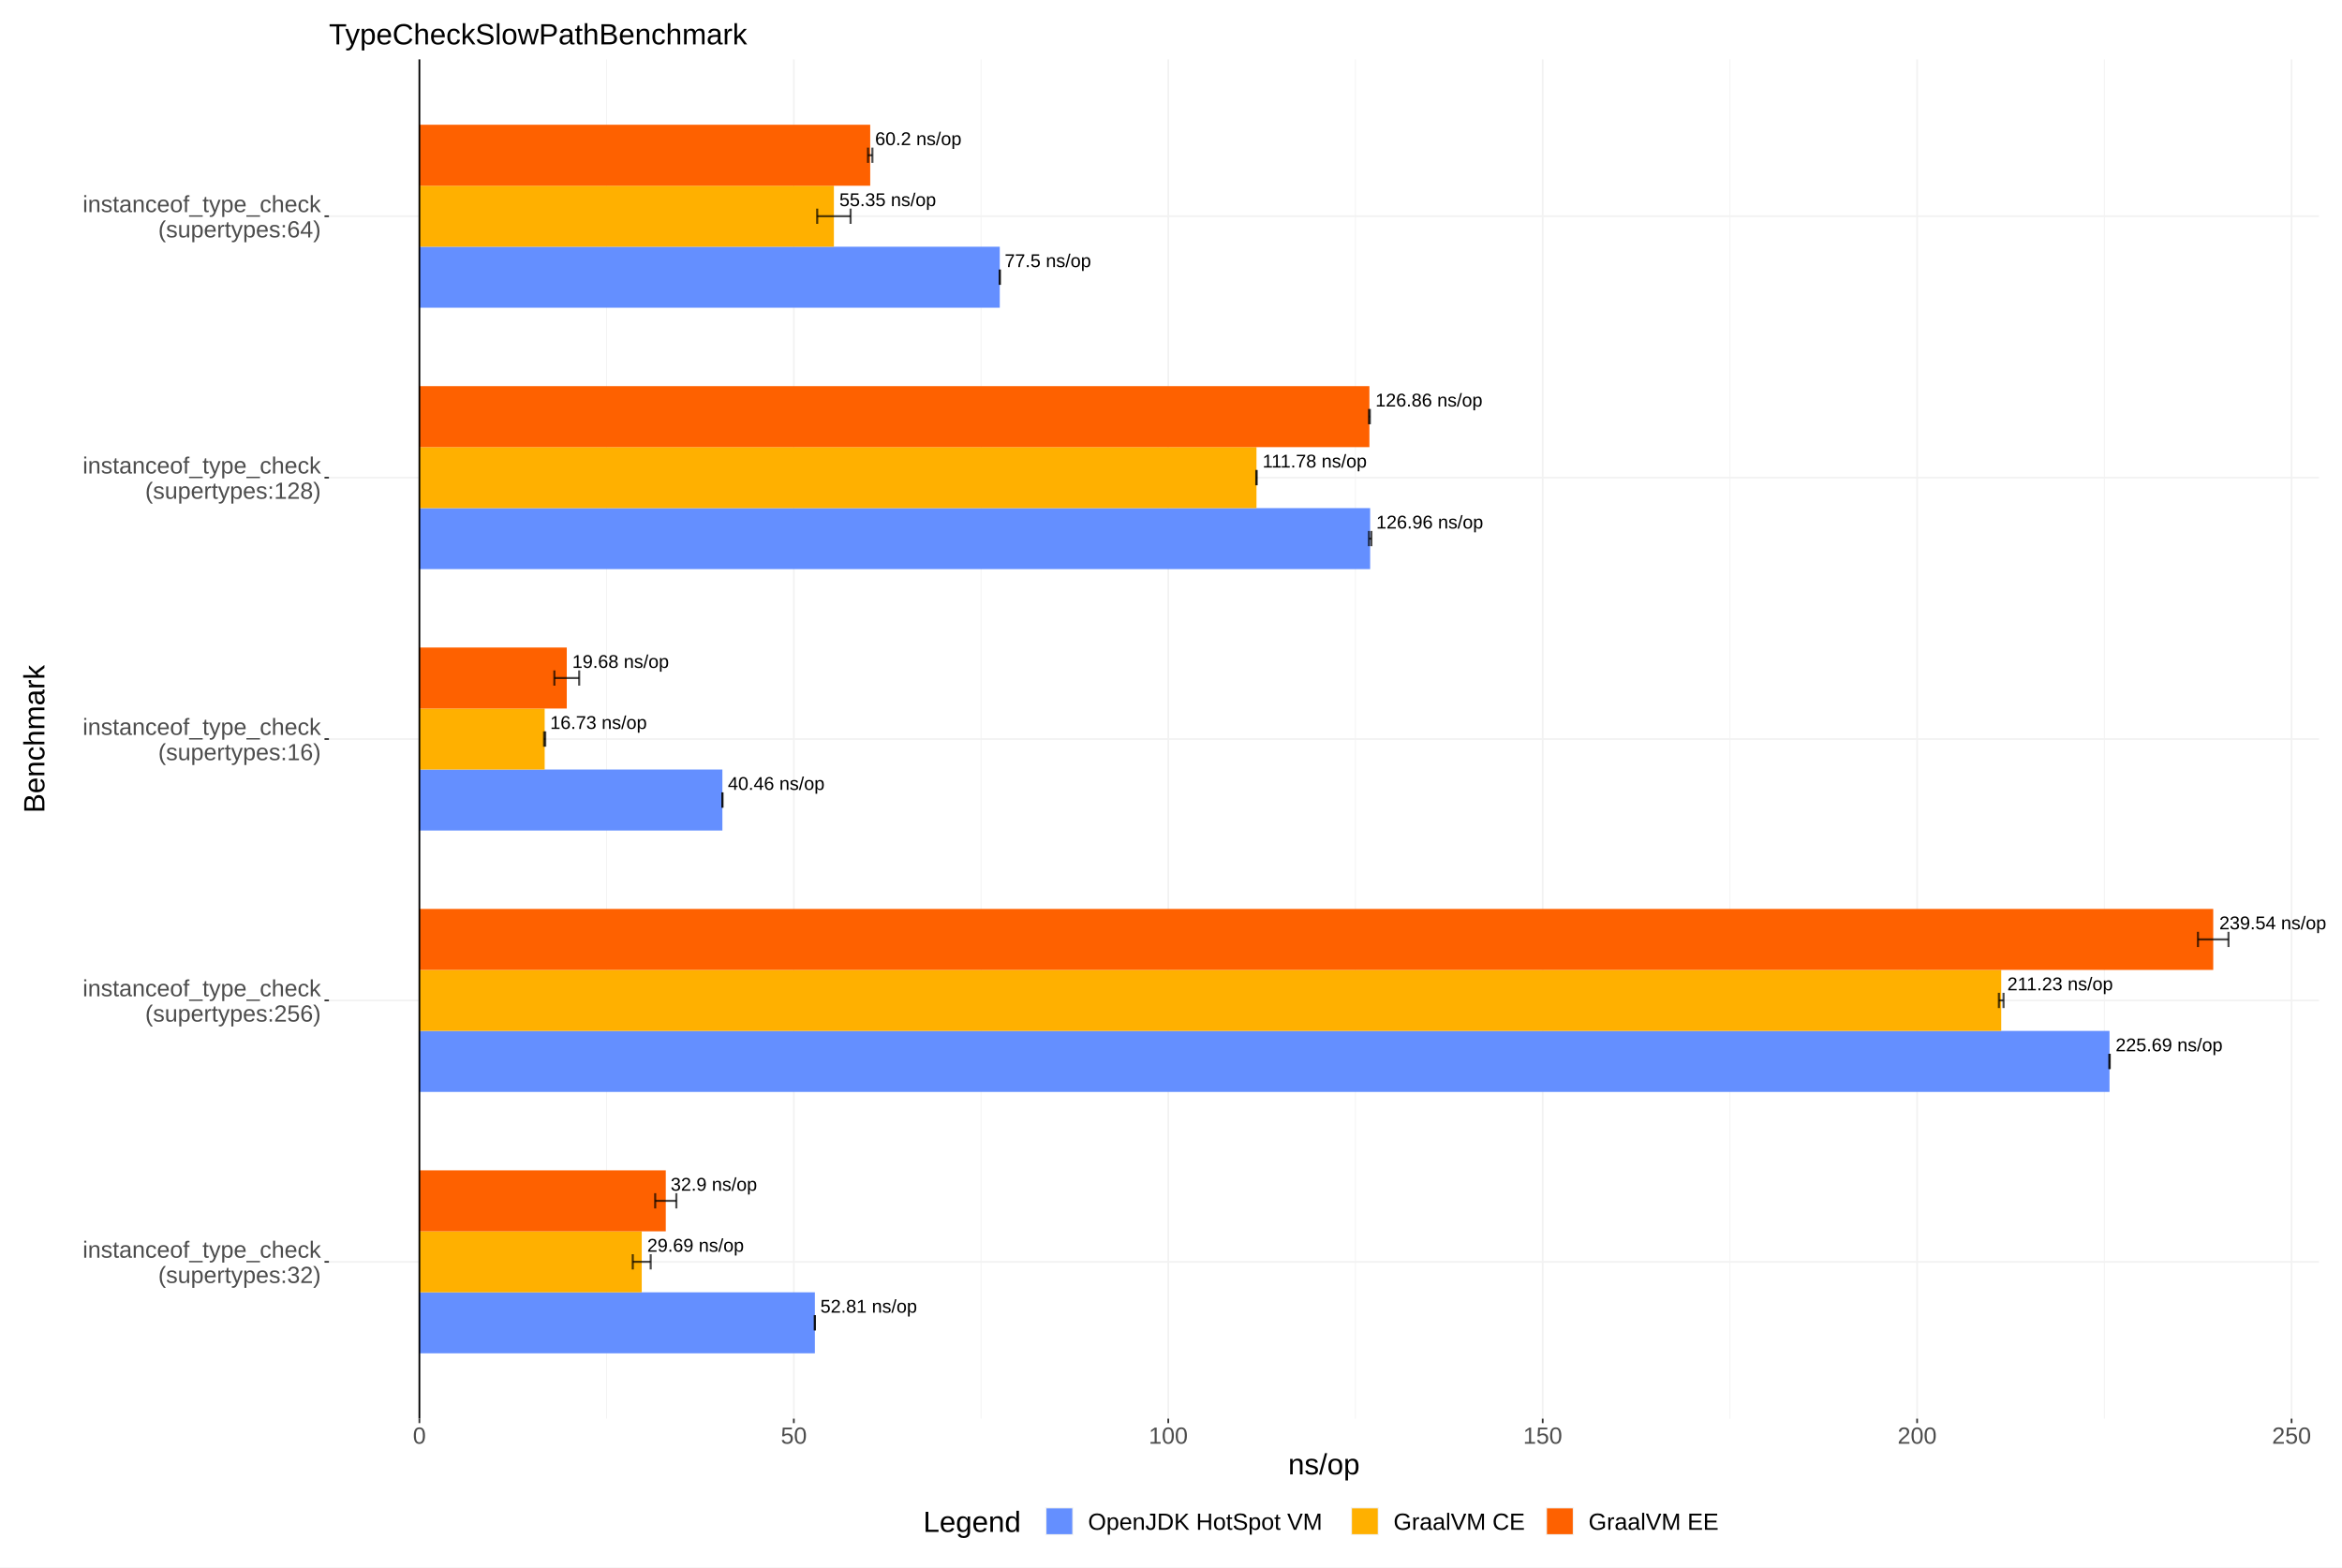
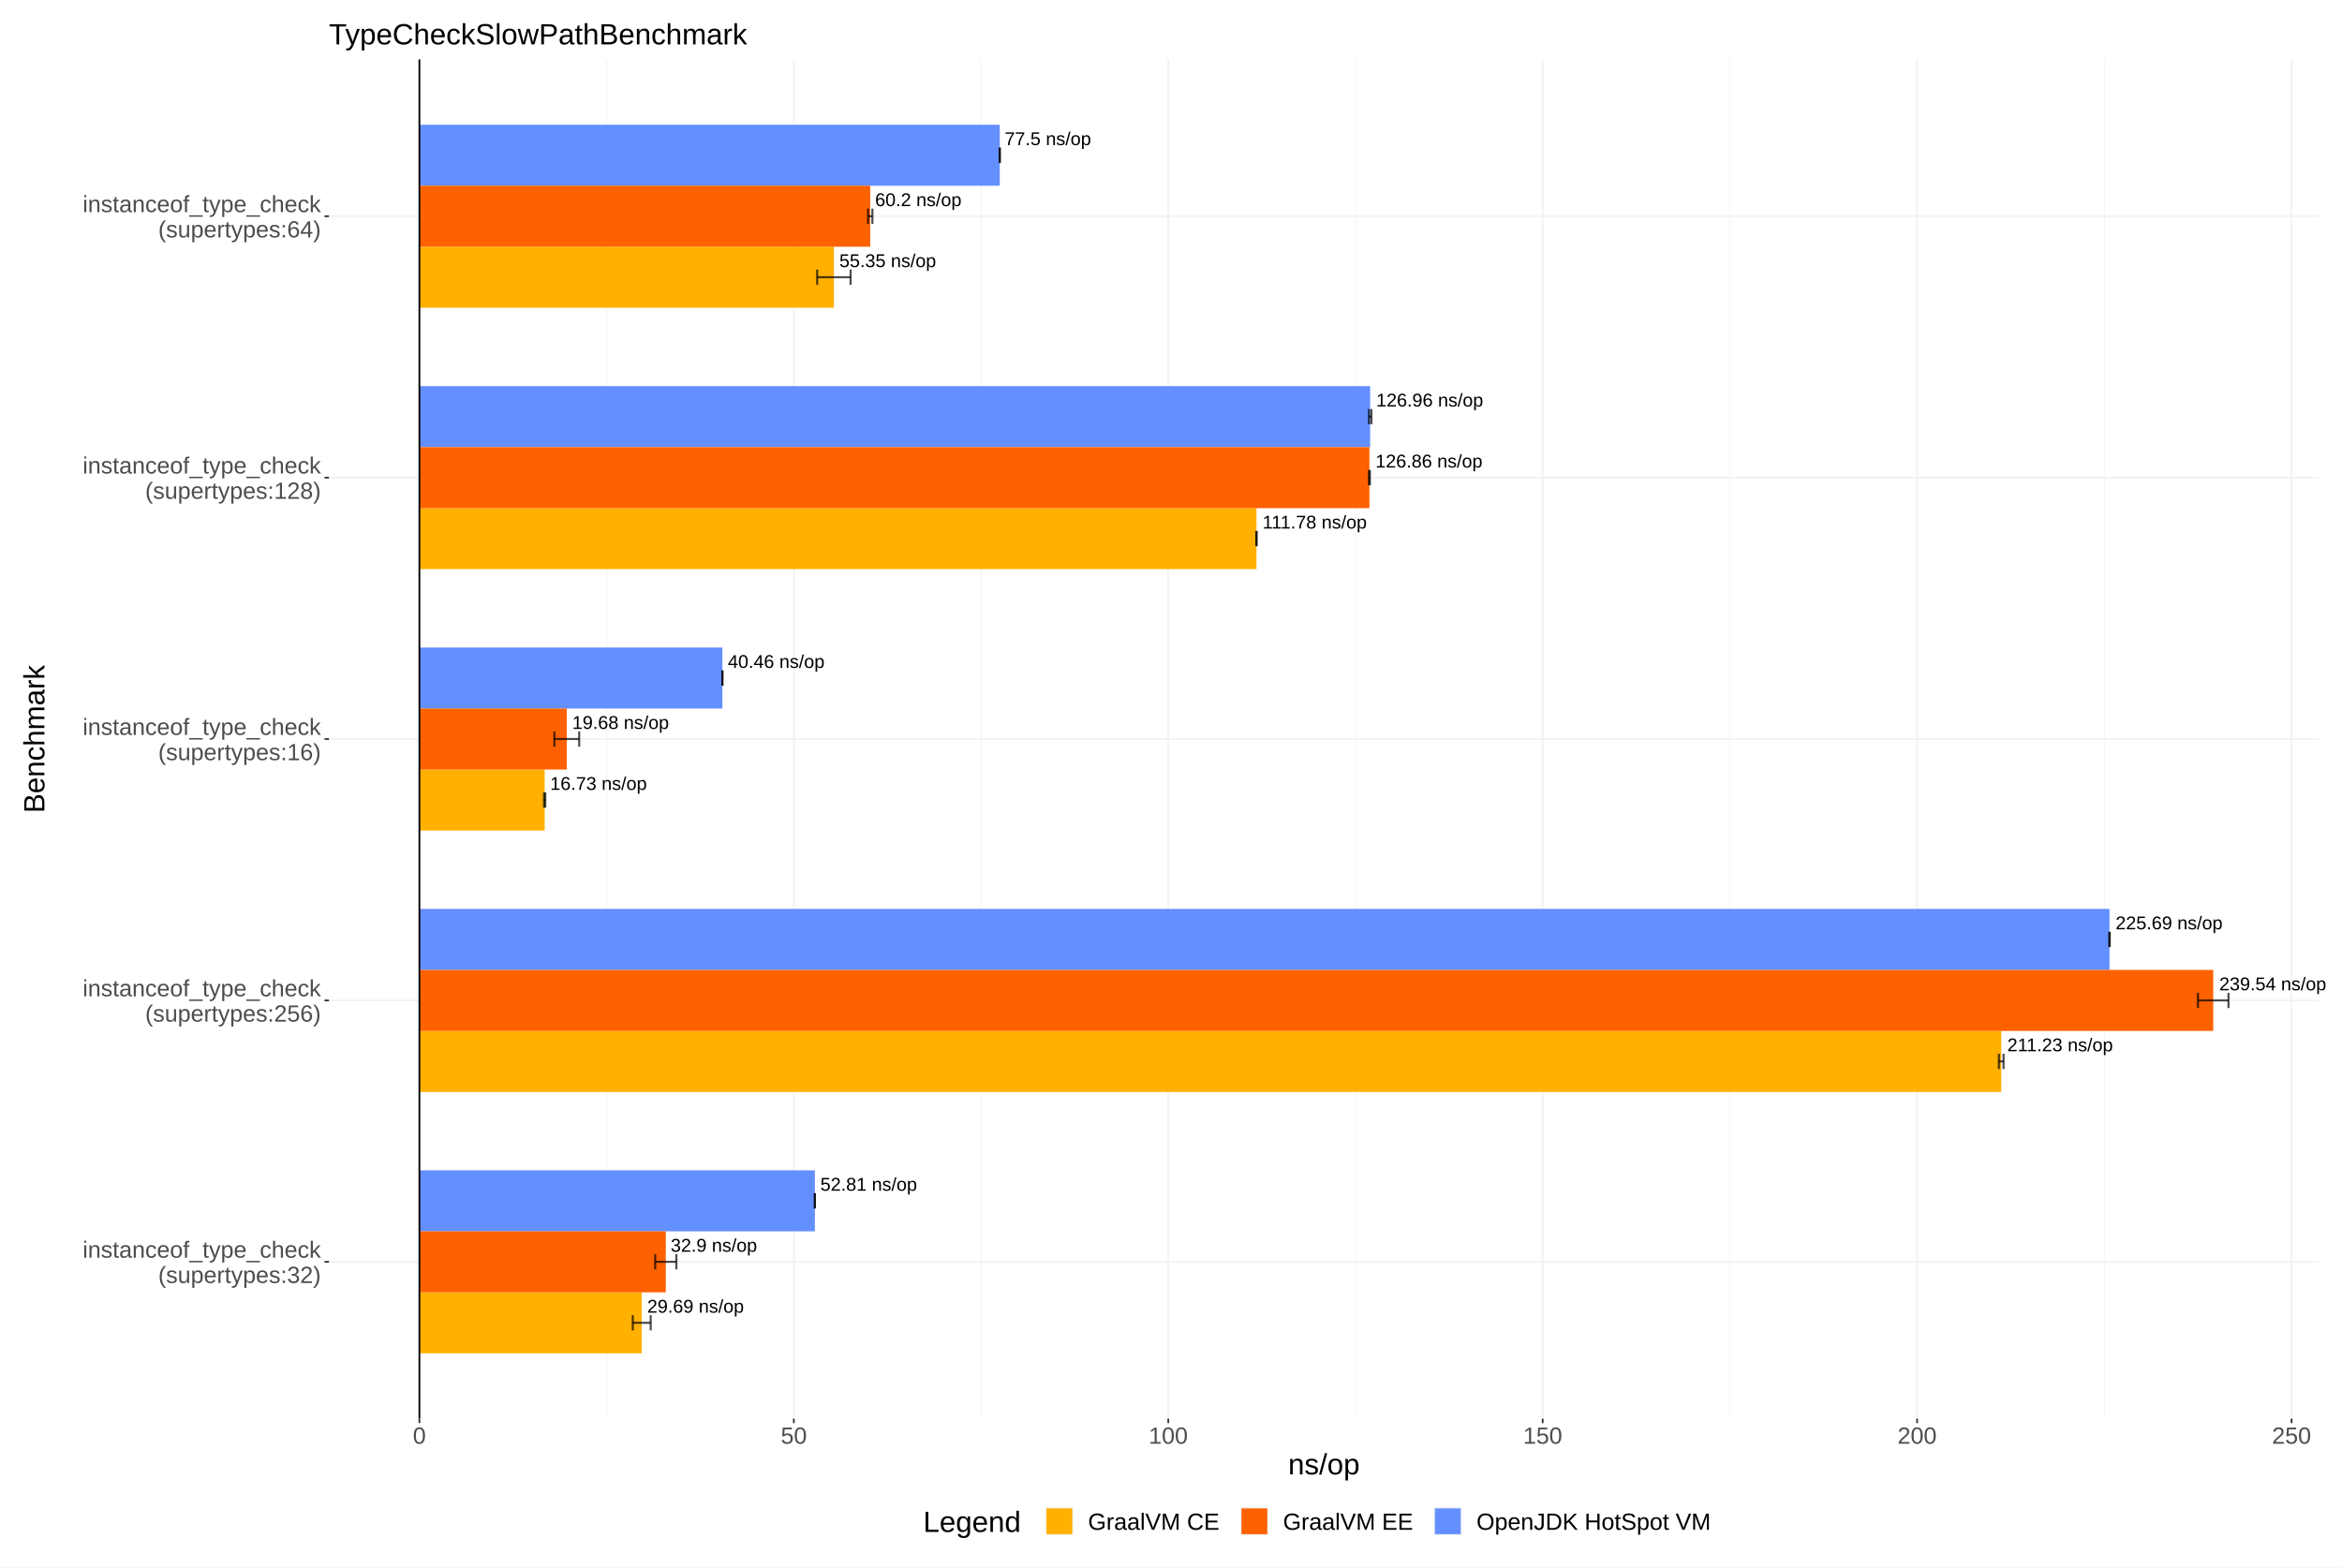
<svg xmlns="http://www.w3.org/2000/svg" class="svglite" width="1440.00pt" height="963.78pt" viewBox="0 0 1440.00 963.78">
  <defs>
    <style type="text/css">
    .svglite line, .svglite polyline, .svglite polygon, .svglite path, .svglite rect, .svglite circle {
      fill: none;
      stroke: #000000;
      stroke-linecap: round;
      stroke-linejoin: round;
      stroke-miterlimit: 10.00;
    }
    .svglite text {
      white-space: pre;
    }
  </style>
  </defs>
  <rect width="100%" height="100%" style="stroke: none; fill: #FFFFFF;" />
  <defs>
    <clipPath id="cpMC4wMHwxNDQwLjAwfDAuMDB8OTYzLjc4">
      <rect x="0.00" y="0.00" width="1440.00" height="963.78" />
    </clipPath>
  </defs>
  <g clip-path="url(#cpMC4wMHwxNDQwLjAwfDAuMDB8OTYzLjc4)">
    <rect x="-0" y="0" width="1440.00" height="963.78" style="stroke-width: 1.07; stroke: #FFFFFF; fill: #FFFFFF;" />
    <rect x="202.25" y="36.52" width="1223.57" height="835.86" style="stroke-width: 1.07; stroke: none;" />
    <polyline points="372.98,872.38 372.98,36.52 " style="stroke-width: 0.53; stroke: #F2F2F2; stroke-linecap: butt;" />
    <polyline points="603.21,872.38 603.21,36.52 " style="stroke-width: 0.53; stroke: #F2F2F2; stroke-linecap: butt;" />
    <polyline points="833.43,872.38 833.43,36.52 " style="stroke-width: 0.53; stroke: #F2F2F2; stroke-linecap: butt;" />
    <polyline points="1063.65,872.38 1063.65,36.52 " style="stroke-width: 0.53; stroke: #F2F2F2; stroke-linecap: butt;" />
    <polyline points="1293.88,872.38 1293.88,36.52 " style="stroke-width: 0.53; stroke: #F2F2F2; stroke-linecap: butt;" />
    <polyline points="202.25,775.94 1425.83,775.94 " style="stroke-width: 1.07; stroke: #F2F2F2; stroke-linecap: butt;" />
    <polyline points="202.25,615.19 1425.83,615.19 " style="stroke-width: 1.07; stroke: #F2F2F2; stroke-linecap: butt;" />
    <polyline points="202.25,454.45 1425.83,454.45 " style="stroke-width: 1.07; stroke: #F2F2F2; stroke-linecap: butt;" />
    <polyline points="202.25,293.71 1425.83,293.71 " style="stroke-width: 1.07; stroke: #F2F2F2; stroke-linecap: butt;" />
    <polyline points="202.25,132.97 1425.83,132.97 " style="stroke-width: 1.07; stroke: #F2F2F2; stroke-linecap: butt;" />
    <polyline points="257.87,872.38 257.87,36.52 " style="stroke-width: 1.07; stroke: #F2F2F2; stroke-linecap: butt;" />
    <polyline points="488.09,872.38 488.09,36.52 " style="stroke-width: 1.07; stroke: #F2F2F2; stroke-linecap: butt;" />
    <polyline points="718.32,872.38 718.32,36.52 " style="stroke-width: 1.07; stroke: #F2F2F2; stroke-linecap: butt;" />
    <polyline points="948.54,872.38 948.54,36.52 " style="stroke-width: 1.07; stroke: #F2F2F2; stroke-linecap: butt;" />
    <polyline points="1178.76,872.38 1178.76,36.52 " style="stroke-width: 1.07; stroke: #F2F2F2; stroke-linecap: butt;" />
    <polyline points="1408.99,872.38 1408.99,36.52 " style="stroke-width: 1.07; stroke: #F2F2F2; stroke-linecap: butt;" />
-     <rect x="257.87" y="794.69" width="243.16" height="37.51" style="stroke-width: 1.07; stroke: none; stroke-linecap: butt; stroke-linejoin: miter; fill: #648FFF;" />
-     <rect x="257.87" y="757.18" width="136.71" height="37.51" style="stroke-width: 1.07; stroke: none; stroke-linecap: butt; stroke-linejoin: miter; fill: #FFB000;" />
-     <rect x="257.87" y="719.68" width="151.49" height="37.51" style="stroke-width: 1.07; stroke: none; stroke-linecap: butt; stroke-linejoin: miter; fill: #FE6100;" />
-     <rect x="257.87" y="633.95" width="1039.18" height="37.51" style="stroke-width: 1.07; stroke: none; stroke-linecap: butt; stroke-linejoin: miter; fill: #648FFF;" />
-     <rect x="257.87" y="596.44" width="972.60" height="37.51" style="stroke-width: 1.07; stroke: none; stroke-linecap: butt; stroke-linejoin: miter; fill: #FFB000;" />
-     <rect x="257.87" y="558.93" width="1102.95" height="37.51" style="stroke-width: 1.07; stroke: none; stroke-linecap: butt; stroke-linejoin: miter; fill: #FE6100;" />
-     <rect x="257.87" y="473.21" width="186.30" height="37.51" style="stroke-width: 1.07; stroke: none; stroke-linecap: butt; stroke-linejoin: miter; fill: #648FFF;" />
-     <rect x="257.87" y="435.70" width="77.03" height="37.51" style="stroke-width: 1.07; stroke: none; stroke-linecap: butt; stroke-linejoin: miter; fill: #FFB000;" />
-     <rect x="257.87" y="398.19" width="90.62" height="37.51" style="stroke-width: 1.07; stroke: none; stroke-linecap: butt; stroke-linejoin: miter; fill: #FE6100;" />
-     <rect x="257.87" y="312.46" width="584.58" height="37.51" style="stroke-width: 1.07; stroke: none; stroke-linecap: butt; stroke-linejoin: miter; fill: #648FFF;" />
-     <rect x="257.87" y="274.96" width="514.69" height="37.51" style="stroke-width: 1.07; stroke: none; stroke-linecap: butt; stroke-linejoin: miter; fill: #FFB000;" />
-     <rect x="257.87" y="237.45" width="584.12" height="37.51" style="stroke-width: 1.07; stroke: none; stroke-linecap: butt; stroke-linejoin: miter; fill: #FE6100;" />
-     <rect x="257.87" y="151.72" width="356.85" height="37.51" style="stroke-width: 1.07; stroke: none; stroke-linecap: butt; stroke-linejoin: miter; fill: #648FFF;" />
-     <rect x="257.87" y="114.21" width="254.86" height="37.51" style="stroke-width: 1.07; stroke: none; stroke-linecap: butt; stroke-linejoin: miter; fill: #FFB000;" />
-     <rect x="257.87" y="76.71" width="277.19" height="37.51" style="stroke-width: 1.07; stroke: none; stroke-linecap: butt; stroke-linejoin: miter; fill: #FE6100;" />
-     <text x="504.40" y="807.22" style="font-size: 11.38px; font-family: &quot;Arial&quot;;" textLength="67.32px" lengthAdjust="spacingAndGlyphs">52.81 ns/op</text>
-     <text x="397.94" y="769.72" style="font-size: 11.38px; font-family: &quot;Arial&quot;;" textLength="67.32px" lengthAdjust="spacingAndGlyphs">29.69 ns/op</text>
-     <text x="412.36" y="732.21" style="font-size: 11.38px; font-family: &quot;Arial&quot;;" textLength="60.08px" lengthAdjust="spacingAndGlyphs">32.9 ns/op</text>
-     <text x="1300.78" y="646.48" style="font-size: 11.38px; font-family: &quot;Arial&quot;;" textLength="74.56px" lengthAdjust="spacingAndGlyphs">225.69 ns/op</text>
-     <text x="1234.20" y="608.97" style="font-size: 11.38px; font-family: &quot;Arial&quot;;" textLength="74.56px" lengthAdjust="spacingAndGlyphs">211.23 ns/op</text>
-     <text x="1364.55" y="571.47" style="font-size: 11.38px; font-family: &quot;Arial&quot;;" textLength="74.56px" lengthAdjust="spacingAndGlyphs">239.54 ns/op</text>
-     <text x="447.53" y="485.74" style="font-size: 11.38px; font-family: &quot;Arial&quot;;" textLength="67.32px" lengthAdjust="spacingAndGlyphs">40.46 ns/op</text>
-     <text x="338.27" y="448.23" style="font-size: 11.38px; font-family: &quot;Arial&quot;;" textLength="67.32px" lengthAdjust="spacingAndGlyphs">16.73 ns/op</text>
-     <text x="351.85" y="410.72" style="font-size: 11.38px; font-family: &quot;Arial&quot;;" textLength="67.32px" lengthAdjust="spacingAndGlyphs">19.68 ns/op</text>
-     <text x="846.18" y="325.00" style="font-size: 11.38px; font-family: &quot;Arial&quot;;" textLength="74.56px" lengthAdjust="spacingAndGlyphs">126.96 ns/op</text>
-     <text x="776.29" y="287.49" style="font-size: 11.38px; font-family: &quot;Arial&quot;;" textLength="74.56px" lengthAdjust="spacingAndGlyphs">111.78 ns/op</text>
-     <text x="845.72" y="249.98" style="font-size: 11.38px; font-family: &quot;Arial&quot;;" textLength="74.56px" lengthAdjust="spacingAndGlyphs">126.86 ns/op</text>
-     <text x="617.72" y="164.25" style="font-size: 11.38px; font-family: &quot;Arial&quot;;" textLength="60.08px" lengthAdjust="spacingAndGlyphs">77.5 ns/op</text>
-     <text x="516.09" y="126.75" style="font-size: 11.38px; font-family: &quot;Arial&quot;;" textLength="67.32px" lengthAdjust="spacingAndGlyphs">55.35 ns/op</text>
-     <text x="538.06" y="89.24" style="font-size: 11.38px; font-family: &quot;Arial&quot;;" textLength="60.08px" lengthAdjust="spacingAndGlyphs">60.2 ns/op</text>
-     <polyline points="501.04,818.13 501.04,808.75 " style="stroke-width: 1.28; stroke: #000000; stroke-opacity: 0.70; stroke-linecap: butt;" />
-     <polyline points="501.04,813.44 501.03,813.44 " style="stroke-width: 1.28; stroke: #000000; stroke-opacity: 0.70; stroke-linecap: butt;" />
-     <polyline points="501.03,818.13 501.03,808.75 " style="stroke-width: 1.28; stroke: #000000; stroke-opacity: 0.70; stroke-linecap: butt;" />
-     <polyline points="400.09,780.63 400.09,771.25 " style="stroke-width: 1.28; stroke: #000000; stroke-opacity: 0.70; stroke-linecap: butt;" />
-     <polyline points="400.09,775.94 389.07,775.94 " style="stroke-width: 1.28; stroke: #000000; stroke-opacity: 0.70; stroke-linecap: butt;" />
-     <polyline points="389.07,780.63 389.07,771.25 " style="stroke-width: 1.28; stroke: #000000; stroke-opacity: 0.70; stroke-linecap: butt;" />
-     <polyline points="415.87,743.12 415.87,733.74 " style="stroke-width: 1.28; stroke: #000000; stroke-opacity: 0.70; stroke-linecap: butt;" />
-     <polyline points="415.87,738.43 402.85,738.43 " style="stroke-width: 1.28; stroke: #000000; stroke-opacity: 0.70; stroke-linecap: butt;" />
-     <polyline points="402.85,743.12 402.85,733.74 " style="stroke-width: 1.28; stroke: #000000; stroke-opacity: 0.70; stroke-linecap: butt;" />
-     <polyline points="1297.19,657.39 1297.19,648.01 " style="stroke-width: 1.28; stroke: #000000; stroke-opacity: 0.70; stroke-linecap: butt;" />
-     <polyline points="1297.19,652.70 1296.92,652.70 " style="stroke-width: 1.28; stroke: #000000; stroke-opacity: 0.70; stroke-linecap: butt;" />
-     <polyline points="1296.92,657.39 1296.92,648.01 " style="stroke-width: 1.28; stroke: #000000; stroke-opacity: 0.70; stroke-linecap: butt;" />
-     <polyline points="1231.90,619.88 1231.90,610.51 " style="stroke-width: 1.28; stroke: #000000; stroke-opacity: 0.70; stroke-linecap: butt;" />
-     <polyline points="1231.90,615.19 1229.04,615.19 " style="stroke-width: 1.28; stroke: #000000; stroke-opacity: 0.70; stroke-linecap: butt;" />
-     <polyline points="1229.04,619.88 1229.04,610.51 " style="stroke-width: 1.28; stroke: #000000; stroke-opacity: 0.70; stroke-linecap: butt;" />
-     <polyline points="1370.21,582.38 1370.21,573.00 " style="stroke-width: 1.28; stroke: #000000; stroke-opacity: 0.70; stroke-linecap: butt;" />
-     <polyline points="1370.21,577.69 1351.44,577.69 " style="stroke-width: 1.28; stroke: #000000; stroke-opacity: 0.70; stroke-linecap: butt;" />
-     <polyline points="1351.44,582.38 1351.44,573.00 " style="stroke-width: 1.28; stroke: #000000; stroke-opacity: 0.70; stroke-linecap: butt;" />
-     <polyline points="444.18,496.65 444.18,487.27 " style="stroke-width: 1.28; stroke: #000000; stroke-opacity: 0.70; stroke-linecap: butt;" />
-     <polyline points="444.18,491.96 444.16,491.96 " style="stroke-width: 1.28; stroke: #000000; stroke-opacity: 0.70; stroke-linecap: butt;" />
-     <polyline points="444.16,496.65 444.16,487.27 " style="stroke-width: 1.28; stroke: #000000; stroke-opacity: 0.70; stroke-linecap: butt;" />
-     <polyline points="335.28,459.14 335.28,449.76 " style="stroke-width: 1.28; stroke: #000000; stroke-opacity: 0.70; stroke-linecap: butt;" />
-     <polyline points="335.28,454.45 334.53,454.45 " style="stroke-width: 1.28; stroke: #000000; stroke-opacity: 0.70; stroke-linecap: butt;" />
-     <polyline points="334.53,459.14 334.53,449.76 " style="stroke-width: 1.28; stroke: #000000; stroke-opacity: 0.70; stroke-linecap: butt;" />
-     <polyline points="356.12,421.63 356.12,412.26 " style="stroke-width: 1.28; stroke: #000000; stroke-opacity: 0.70; stroke-linecap: butt;" />
-     <polyline points="356.12,416.95 340.86,416.95 " style="stroke-width: 1.28; stroke: #000000; stroke-opacity: 0.70; stroke-linecap: butt;" />
-     <polyline points="340.86,421.63 340.86,412.26 " style="stroke-width: 1.28; stroke: #000000; stroke-opacity: 0.70; stroke-linecap: butt;" />
-     <polyline points="843.21,335.90 843.21,326.53 " style="stroke-width: 1.28; stroke: #000000; stroke-opacity: 0.70; stroke-linecap: butt;" />
-     <polyline points="843.21,331.22 841.70,331.22 " style="stroke-width: 1.28; stroke: #000000; stroke-opacity: 0.70; stroke-linecap: butt;" />
-     <polyline points="841.70,335.90 841.70,326.53 " style="stroke-width: 1.28; stroke: #000000; stroke-opacity: 0.70; stroke-linecap: butt;" />
-     <polyline points="772.67,298.40 772.67,289.02 " style="stroke-width: 1.28; stroke: #000000; stroke-opacity: 0.70; stroke-linecap: butt;" />
-     <polyline points="772.67,293.71 772.45,293.71 " style="stroke-width: 1.28; stroke: #000000; stroke-opacity: 0.70; stroke-linecap: butt;" />
-     <polyline points="772.45,298.40 772.45,289.02 " style="stroke-width: 1.28; stroke: #000000; stroke-opacity: 0.70; stroke-linecap: butt;" />
-     <polyline points="842.27,260.89 842.27,251.52 " style="stroke-width: 1.28; stroke: #000000; stroke-opacity: 0.70; stroke-linecap: butt;" />
-     <polyline points="842.27,256.20 841.72,256.20 " style="stroke-width: 1.28; stroke: #000000; stroke-opacity: 0.70; stroke-linecap: butt;" />
-     <polyline points="841.72,260.89 841.72,251.52 " style="stroke-width: 1.28; stroke: #000000; stroke-opacity: 0.70; stroke-linecap: butt;" />
-     <polyline points="614.73,175.16 614.73,165.79 " style="stroke-width: 1.28; stroke: #000000; stroke-opacity: 0.70; stroke-linecap: butt;" />
-     <polyline points="614.73,170.47 614.71,170.47 " style="stroke-width: 1.28; stroke: #000000; stroke-opacity: 0.70; stroke-linecap: butt;" />
-     <polyline points="614.71,175.16 614.71,165.79 " style="stroke-width: 1.28; stroke: #000000; stroke-opacity: 0.70; stroke-linecap: butt;" />
-     <polyline points="522.99,137.66 522.99,128.28 " style="stroke-width: 1.28; stroke: #000000; stroke-opacity: 0.70; stroke-linecap: butt;" />
-     <polyline points="522.99,132.97 502.46,132.97 " style="stroke-width: 1.28; stroke: #000000; stroke-opacity: 0.70; stroke-linecap: butt;" />
-     <polyline points="502.46,137.66 502.46,128.28 " style="stroke-width: 1.28; stroke: #000000; stroke-opacity: 0.70; stroke-linecap: butt;" />
-     <polyline points="536.41,100.15 536.41,90.77 " style="stroke-width: 1.28; stroke: #000000; stroke-opacity: 0.70; stroke-linecap: butt;" />
-     <polyline points="536.41,95.46 533.71,95.46 " style="stroke-width: 1.28; stroke: #000000; stroke-opacity: 0.70; stroke-linecap: butt;" />
-     <polyline points="533.71,100.15 533.71,90.77 " style="stroke-width: 1.28; stroke: #000000; stroke-opacity: 0.70; stroke-linecap: butt;" />
+     <rect x="257.87" y="719.68" width="243.16" height="37.51" style="stroke-width: 1.07; stroke: none; stroke-linecap: butt; stroke-linejoin: miter; fill: #648FFF;" />
+     <rect x="257.87" y="794.69" width="136.71" height="37.51" style="stroke-width: 1.07; stroke: none; stroke-linecap: butt; stroke-linejoin: miter; fill: #FFB000;" />
+     <rect x="257.87" y="757.18" width="151.49" height="37.51" style="stroke-width: 1.07; stroke: none; stroke-linecap: butt; stroke-linejoin: miter; fill: #FE6100;" />
+     <rect x="257.87" y="558.93" width="1039.18" height="37.51" style="stroke-width: 1.07; stroke: none; stroke-linecap: butt; stroke-linejoin: miter; fill: #648FFF;" />
+     <rect x="257.87" y="633.95" width="972.60" height="37.51" style="stroke-width: 1.07; stroke: none; stroke-linecap: butt; stroke-linejoin: miter; fill: #FFB000;" />
+     <rect x="257.87" y="596.44" width="1102.95" height="37.51" style="stroke-width: 1.07; stroke: none; stroke-linecap: butt; stroke-linejoin: miter; fill: #FE6100;" />
+     <rect x="257.87" y="398.19" width="186.30" height="37.51" style="stroke-width: 1.07; stroke: none; stroke-linecap: butt; stroke-linejoin: miter; fill: #648FFF;" />
+     <rect x="257.87" y="473.21" width="77.03" height="37.51" style="stroke-width: 1.07; stroke: none; stroke-linecap: butt; stroke-linejoin: miter; fill: #FFB000;" />
+     <rect x="257.87" y="435.70" width="90.62" height="37.51" style="stroke-width: 1.07; stroke: none; stroke-linecap: butt; stroke-linejoin: miter; fill: #FE6100;" />
+     <rect x="257.87" y="237.45" width="584.58" height="37.51" style="stroke-width: 1.07; stroke: none; stroke-linecap: butt; stroke-linejoin: miter; fill: #648FFF;" />
+     <rect x="257.87" y="312.46" width="514.69" height="37.51" style="stroke-width: 1.07; stroke: none; stroke-linecap: butt; stroke-linejoin: miter; fill: #FFB000;" />
+     <rect x="257.87" y="274.96" width="584.12" height="37.51" style="stroke-width: 1.07; stroke: none; stroke-linecap: butt; stroke-linejoin: miter; fill: #FE6100;" />
+     <rect x="257.87" y="76.71" width="356.85" height="37.51" style="stroke-width: 1.07; stroke: none; stroke-linecap: butt; stroke-linejoin: miter; fill: #648FFF;" />
+     <rect x="257.87" y="151.72" width="254.86" height="37.51" style="stroke-width: 1.07; stroke: none; stroke-linecap: butt; stroke-linejoin: miter; fill: #FFB000;" />
+     <rect x="257.87" y="114.21" width="277.19" height="37.51" style="stroke-width: 1.07; stroke: none; stroke-linecap: butt; stroke-linejoin: miter; fill: #FE6100;" />
+     <text x="504.40" y="732.21" style="font-size: 11.38px; font-family: &quot;Liberation Sans&quot;;" textLength="67.32px" lengthAdjust="spacingAndGlyphs">52.81 ns/op</text>
+     <text x="397.94" y="807.22" style="font-size: 11.38px; font-family: &quot;Liberation Sans&quot;;" textLength="67.32px" lengthAdjust="spacingAndGlyphs">29.69 ns/op</text>
+     <text x="412.36" y="769.72" style="font-size: 11.38px; font-family: &quot;Liberation Sans&quot;;" textLength="60.08px" lengthAdjust="spacingAndGlyphs">32.9 ns/op</text>
+     <text x="1300.78" y="571.47" style="font-size: 11.38px; font-family: &quot;Liberation Sans&quot;;" textLength="74.56px" lengthAdjust="spacingAndGlyphs">225.69 ns/op</text>
+     <text x="1234.20" y="646.48" style="font-size: 11.38px; font-family: &quot;Liberation Sans&quot;;" textLength="74.56px" lengthAdjust="spacingAndGlyphs">211.23 ns/op</text>
+     <text x="1364.55" y="608.97" style="font-size: 11.38px; font-family: &quot;Liberation Sans&quot;;" textLength="74.56px" lengthAdjust="spacingAndGlyphs">239.54 ns/op</text>
+     <text x="447.53" y="410.72" style="font-size: 11.38px; font-family: &quot;Liberation Sans&quot;;" textLength="67.32px" lengthAdjust="spacingAndGlyphs">40.46 ns/op</text>
+     <text x="338.27" y="485.74" style="font-size: 11.38px; font-family: &quot;Liberation Sans&quot;;" textLength="67.32px" lengthAdjust="spacingAndGlyphs">16.73 ns/op</text>
+     <text x="351.85" y="448.23" style="font-size: 11.38px; font-family: &quot;Liberation Sans&quot;;" textLength="67.32px" lengthAdjust="spacingAndGlyphs">19.68 ns/op</text>
+     <text x="846.18" y="249.98" style="font-size: 11.38px; font-family: &quot;Liberation Sans&quot;;" textLength="74.56px" lengthAdjust="spacingAndGlyphs">126.96 ns/op</text>
+     <text x="776.29" y="325.00" style="font-size: 11.38px; font-family: &quot;Liberation Sans&quot;;" textLength="74.56px" lengthAdjust="spacingAndGlyphs">111.78 ns/op</text>
+     <text x="845.72" y="287.49" style="font-size: 11.38px; font-family: &quot;Liberation Sans&quot;;" textLength="74.56px" lengthAdjust="spacingAndGlyphs">126.86 ns/op</text>
+     <text x="617.72" y="89.24" style="font-size: 11.38px; font-family: &quot;Liberation Sans&quot;;" textLength="60.08px" lengthAdjust="spacingAndGlyphs">77.5 ns/op</text>
+     <text x="516.09" y="164.25" style="font-size: 11.38px; font-family: &quot;Liberation Sans&quot;;" textLength="67.32px" lengthAdjust="spacingAndGlyphs">55.35 ns/op</text>
+     <text x="538.06" y="126.75" style="font-size: 11.38px; font-family: &quot;Liberation Sans&quot;;" textLength="60.08px" lengthAdjust="spacingAndGlyphs">60.2 ns/op</text>
+     <polyline points="501.04,743.12 501.04,733.74 " style="stroke-width: 1.28; stroke: #000000; stroke-opacity: 0.70; stroke-linecap: butt;" />
+     <polyline points="501.04,738.43 501.03,738.43 " style="stroke-width: 1.28; stroke: #000000; stroke-opacity: 0.70; stroke-linecap: butt;" />
+     <polyline points="501.03,743.12 501.03,733.74 " style="stroke-width: 1.28; stroke: #000000; stroke-opacity: 0.70; stroke-linecap: butt;" />
+     <polyline points="400.09,818.13 400.09,808.75 " style="stroke-width: 1.28; stroke: #000000; stroke-opacity: 0.70; stroke-linecap: butt;" />
+     <polyline points="400.09,813.44 389.07,813.44 " style="stroke-width: 1.28; stroke: #000000; stroke-opacity: 0.70; stroke-linecap: butt;" />
+     <polyline points="389.07,818.13 389.07,808.75 " style="stroke-width: 1.28; stroke: #000000; stroke-opacity: 0.70; stroke-linecap: butt;" />
+     <polyline points="415.87,780.63 415.87,771.25 " style="stroke-width: 1.28; stroke: #000000; stroke-opacity: 0.70; stroke-linecap: butt;" />
+     <polyline points="415.87,775.94 402.85,775.94 " style="stroke-width: 1.28; stroke: #000000; stroke-opacity: 0.70; stroke-linecap: butt;" />
+     <polyline points="402.85,780.63 402.85,771.25 " style="stroke-width: 1.28; stroke: #000000; stroke-opacity: 0.70; stroke-linecap: butt;" />
+     <polyline points="1297.19,582.38 1297.19,573.00 " style="stroke-width: 1.28; stroke: #000000; stroke-opacity: 0.70; stroke-linecap: butt;" />
+     <polyline points="1297.19,577.69 1296.92,577.69 " style="stroke-width: 1.28; stroke: #000000; stroke-opacity: 0.70; stroke-linecap: butt;" />
+     <polyline points="1296.92,582.38 1296.92,573.00 " style="stroke-width: 1.28; stroke: #000000; stroke-opacity: 0.70; stroke-linecap: butt;" />
+     <polyline points="1231.90,657.39 1231.90,648.01 " style="stroke-width: 1.28; stroke: #000000; stroke-opacity: 0.70; stroke-linecap: butt;" />
+     <polyline points="1231.90,652.70 1229.04,652.70 " style="stroke-width: 1.28; stroke: #000000; stroke-opacity: 0.70; stroke-linecap: butt;" />
+     <polyline points="1229.04,657.39 1229.04,648.01 " style="stroke-width: 1.28; stroke: #000000; stroke-opacity: 0.70; stroke-linecap: butt;" />
+     <polyline points="1370.21,619.88 1370.21,610.51 " style="stroke-width: 1.28; stroke: #000000; stroke-opacity: 0.70; stroke-linecap: butt;" />
+     <polyline points="1370.21,615.19 1351.44,615.19 " style="stroke-width: 1.28; stroke: #000000; stroke-opacity: 0.70; stroke-linecap: butt;" />
+     <polyline points="1351.44,619.88 1351.44,610.51 " style="stroke-width: 1.28; stroke: #000000; stroke-opacity: 0.70; stroke-linecap: butt;" />
+     <polyline points="444.18,421.63 444.18,412.26 " style="stroke-width: 1.28; stroke: #000000; stroke-opacity: 0.70; stroke-linecap: butt;" />
+     <polyline points="444.18,416.95 444.16,416.95 " style="stroke-width: 1.28; stroke: #000000; stroke-opacity: 0.70; stroke-linecap: butt;" />
+     <polyline points="444.16,421.63 444.16,412.26 " style="stroke-width: 1.28; stroke: #000000; stroke-opacity: 0.70; stroke-linecap: butt;" />
+     <polyline points="335.28,496.65 335.28,487.27 " style="stroke-width: 1.28; stroke: #000000; stroke-opacity: 0.70; stroke-linecap: butt;" />
+     <polyline points="335.28,491.96 334.53,491.96 " style="stroke-width: 1.28; stroke: #000000; stroke-opacity: 0.70; stroke-linecap: butt;" />
+     <polyline points="334.53,496.65 334.53,487.27 " style="stroke-width: 1.28; stroke: #000000; stroke-opacity: 0.70; stroke-linecap: butt;" />
+     <polyline points="356.12,459.14 356.12,449.76 " style="stroke-width: 1.28; stroke: #000000; stroke-opacity: 0.70; stroke-linecap: butt;" />
+     <polyline points="356.12,454.45 340.86,454.45 " style="stroke-width: 1.28; stroke: #000000; stroke-opacity: 0.70; stroke-linecap: butt;" />
+     <polyline points="340.86,459.14 340.86,449.76 " style="stroke-width: 1.28; stroke: #000000; stroke-opacity: 0.70; stroke-linecap: butt;" />
+     <polyline points="843.21,260.89 843.21,251.52 " style="stroke-width: 1.28; stroke: #000000; stroke-opacity: 0.70; stroke-linecap: butt;" />
+     <polyline points="843.21,256.20 841.70,256.20 " style="stroke-width: 1.28; stroke: #000000; stroke-opacity: 0.70; stroke-linecap: butt;" />
+     <polyline points="841.70,260.89 841.70,251.52 " style="stroke-width: 1.28; stroke: #000000; stroke-opacity: 0.70; stroke-linecap: butt;" />
+     <polyline points="772.67,335.90 772.67,326.53 " style="stroke-width: 1.28; stroke: #000000; stroke-opacity: 0.70; stroke-linecap: butt;" />
+     <polyline points="772.67,331.22 772.45,331.22 " style="stroke-width: 1.28; stroke: #000000; stroke-opacity: 0.70; stroke-linecap: butt;" />
+     <polyline points="772.45,335.90 772.45,326.53 " style="stroke-width: 1.28; stroke: #000000; stroke-opacity: 0.70; stroke-linecap: butt;" />
+     <polyline points="842.27,298.40 842.27,289.02 " style="stroke-width: 1.28; stroke: #000000; stroke-opacity: 0.70; stroke-linecap: butt;" />
+     <polyline points="842.27,293.71 841.72,293.71 " style="stroke-width: 1.28; stroke: #000000; stroke-opacity: 0.70; stroke-linecap: butt;" />
+     <polyline points="841.72,298.40 841.72,289.02 " style="stroke-width: 1.28; stroke: #000000; stroke-opacity: 0.70; stroke-linecap: butt;" />
+     <polyline points="614.73,100.15 614.73,90.77 " style="stroke-width: 1.28; stroke: #000000; stroke-opacity: 0.70; stroke-linecap: butt;" />
+     <polyline points="614.73,95.46 614.71,95.46 " style="stroke-width: 1.28; stroke: #000000; stroke-opacity: 0.70; stroke-linecap: butt;" />
+     <polyline points="614.71,100.15 614.71,90.77 " style="stroke-width: 1.28; stroke: #000000; stroke-opacity: 0.70; stroke-linecap: butt;" />
+     <polyline points="522.99,175.16 522.99,165.79 " style="stroke-width: 1.28; stroke: #000000; stroke-opacity: 0.70; stroke-linecap: butt;" />
+     <polyline points="522.99,170.47 502.46,170.47 " style="stroke-width: 1.28; stroke: #000000; stroke-opacity: 0.70; stroke-linecap: butt;" />
+     <polyline points="502.46,175.16 502.46,165.79 " style="stroke-width: 1.28; stroke: #000000; stroke-opacity: 0.70; stroke-linecap: butt;" />
+     <polyline points="536.41,137.66 536.41,128.28 " style="stroke-width: 1.28; stroke: #000000; stroke-opacity: 0.70; stroke-linecap: butt;" />
+     <polyline points="536.41,132.97 533.71,132.97 " style="stroke-width: 1.28; stroke: #000000; stroke-opacity: 0.70; stroke-linecap: butt;" />
+     <polyline points="533.71,137.66 533.71,128.28 " style="stroke-width: 1.28; stroke: #000000; stroke-opacity: 0.70; stroke-linecap: butt;" />
    <line x1="257.87" y1="872.38" x2="257.87" y2="36.52" style="stroke-width: 1.07; stroke-linecap: butt;" />
-     <text x="197.32" y="773.41" text-anchor="end" style="font-size: 14.40px;fill: #4D4D4D; font-family: &quot;Arial&quot;;" textLength="163.54px" lengthAdjust="spacingAndGlyphs">instanceof_type_check</text>
-     <text x="197.32" y="788.96" text-anchor="end" style="font-size: 14.40px;fill: #4D4D4D; font-family: &quot;Arial&quot;;" textLength="114.57px" lengthAdjust="spacingAndGlyphs">(supertypes:32)</text>
-     <text x="197.32" y="612.66" text-anchor="end" style="font-size: 14.40px;fill: #4D4D4D; font-family: &quot;Arial&quot;;" textLength="163.54px" lengthAdjust="spacingAndGlyphs">instanceof_type_check</text>
-     <text x="197.32" y="628.22" text-anchor="end" style="font-size: 14.40px;fill: #4D4D4D; font-family: &quot;Arial&quot;;" textLength="123.73px" lengthAdjust="spacingAndGlyphs">(supertypes:256)</text>
-     <text x="197.32" y="451.92" text-anchor="end" style="font-size: 14.40px;fill: #4D4D4D; font-family: &quot;Arial&quot;;" textLength="163.54px" lengthAdjust="spacingAndGlyphs">instanceof_type_check</text>
-     <text x="197.32" y="467.47" text-anchor="end" style="font-size: 14.40px;fill: #4D4D4D; font-family: &quot;Arial&quot;;" textLength="114.57px" lengthAdjust="spacingAndGlyphs">(supertypes:16)</text>
-     <text x="197.32" y="291.18" text-anchor="end" style="font-size: 14.40px;fill: #4D4D4D; font-family: &quot;Arial&quot;;" textLength="163.54px" lengthAdjust="spacingAndGlyphs">instanceof_type_check</text>
-     <text x="197.32" y="306.73" text-anchor="end" style="font-size: 14.40px;fill: #4D4D4D; font-family: &quot;Arial&quot;;" textLength="123.73px" lengthAdjust="spacingAndGlyphs">(supertypes:128)</text>
-     <text x="197.32" y="130.44" text-anchor="end" style="font-size: 14.40px;fill: #4D4D4D; font-family: &quot;Arial&quot;;" textLength="163.54px" lengthAdjust="spacingAndGlyphs">instanceof_type_check</text>
-     <text x="197.32" y="145.99" text-anchor="end" style="font-size: 14.40px;fill: #4D4D4D; font-family: &quot;Arial&quot;;" textLength="114.57px" lengthAdjust="spacingAndGlyphs">(supertypes:64)</text>
+     <text x="197.32" y="773.41" text-anchor="end" style="font-size: 14.40px;fill: #4D4D4D; font-family: &quot;Liberation Sans&quot;;" textLength="163.54px" lengthAdjust="spacingAndGlyphs">instanceof_type_check</text>
+     <text x="197.32" y="788.96" text-anchor="end" style="font-size: 14.40px;fill: #4D4D4D; font-family: &quot;Liberation Sans&quot;;" textLength="114.57px" lengthAdjust="spacingAndGlyphs">(supertypes:32)</text>
+     <text x="197.32" y="612.66" text-anchor="end" style="font-size: 14.40px;fill: #4D4D4D; font-family: &quot;Liberation Sans&quot;;" textLength="163.54px" lengthAdjust="spacingAndGlyphs">instanceof_type_check</text>
+     <text x="197.32" y="628.22" text-anchor="end" style="font-size: 14.40px;fill: #4D4D4D; font-family: &quot;Liberation Sans&quot;;" textLength="123.73px" lengthAdjust="spacingAndGlyphs">(supertypes:256)</text>
+     <text x="197.32" y="451.92" text-anchor="end" style="font-size: 14.40px;fill: #4D4D4D; font-family: &quot;Liberation Sans&quot;;" textLength="163.54px" lengthAdjust="spacingAndGlyphs">instanceof_type_check</text>
+     <text x="197.32" y="467.47" text-anchor="end" style="font-size: 14.40px;fill: #4D4D4D; font-family: &quot;Liberation Sans&quot;;" textLength="114.57px" lengthAdjust="spacingAndGlyphs">(supertypes:16)</text>
+     <text x="197.32" y="291.18" text-anchor="end" style="font-size: 14.40px;fill: #4D4D4D; font-family: &quot;Liberation Sans&quot;;" textLength="163.54px" lengthAdjust="spacingAndGlyphs">instanceof_type_check</text>
+     <text x="197.32" y="306.73" text-anchor="end" style="font-size: 14.40px;fill: #4D4D4D; font-family: &quot;Liberation Sans&quot;;" textLength="123.73px" lengthAdjust="spacingAndGlyphs">(supertypes:128)</text>
+     <text x="197.32" y="130.44" text-anchor="end" style="font-size: 14.40px;fill: #4D4D4D; font-family: &quot;Liberation Sans&quot;;" textLength="163.54px" lengthAdjust="spacingAndGlyphs">instanceof_type_check</text>
+     <text x="197.32" y="145.99" text-anchor="end" style="font-size: 14.40px;fill: #4D4D4D; font-family: &quot;Liberation Sans&quot;;" textLength="114.57px" lengthAdjust="spacingAndGlyphs">(supertypes:64)</text>
    <polyline points="199.52,775.94 202.25,775.94 " style="stroke-width: 1.07; stroke: #333333; stroke-linecap: butt;" />
    <polyline points="199.52,615.19 202.25,615.19 " style="stroke-width: 1.07; stroke: #333333; stroke-linecap: butt;" />
    <polyline points="199.52,454.45 202.25,454.45 " style="stroke-width: 1.07; stroke: #333333; stroke-linecap: butt;" />
    <polyline points="199.52,293.71 202.25,293.71 " style="stroke-width: 1.07; stroke: #333333; stroke-linecap: butt;" />
    <polyline points="199.52,132.97 202.25,132.97 " style="stroke-width: 1.07; stroke: #333333; stroke-linecap: butt;" />
    <polyline points="257.87,875.12 257.87,872.38 " style="stroke-width: 1.07; stroke: #333333; stroke-linecap: butt;" />
    <polyline points="488.09,875.12 488.09,872.38 " style="stroke-width: 1.07; stroke: #333333; stroke-linecap: butt;" />
    <polyline points="718.32,875.12 718.32,872.38 " style="stroke-width: 1.07; stroke: #333333; stroke-linecap: butt;" />
    <polyline points="948.54,875.12 948.54,872.38 " style="stroke-width: 1.07; stroke: #333333; stroke-linecap: butt;" />
    <polyline points="1178.76,875.12 1178.76,872.38 " style="stroke-width: 1.07; stroke: #333333; stroke-linecap: butt;" />
    <polyline points="1408.99,875.12 1408.99,872.38 " style="stroke-width: 1.07; stroke: #333333; stroke-linecap: butt;" />
-     <text x="257.87" y="887.80" text-anchor="middle" style="font-size: 14.40px;fill: #4D4D4D; font-family: &quot;Arial&quot;;" textLength="9.16px" lengthAdjust="spacingAndGlyphs">0</text>
-     <text x="488.09" y="887.80" text-anchor="middle" style="font-size: 14.40px;fill: #4D4D4D; font-family: &quot;Arial&quot;;" textLength="18.32px" lengthAdjust="spacingAndGlyphs">50</text>
-     <text x="718.32" y="887.80" text-anchor="middle" style="font-size: 14.40px;fill: #4D4D4D; font-family: &quot;Arial&quot;;" textLength="27.48px" lengthAdjust="spacingAndGlyphs">100</text>
-     <text x="948.54" y="887.80" text-anchor="middle" style="font-size: 14.40px;fill: #4D4D4D; font-family: &quot;Arial&quot;;" textLength="27.48px" lengthAdjust="spacingAndGlyphs">150</text>
-     <text x="1178.76" y="887.80" text-anchor="middle" style="font-size: 14.40px;fill: #4D4D4D; font-family: &quot;Arial&quot;;" textLength="27.48px" lengthAdjust="spacingAndGlyphs">200</text>
-     <text x="1408.99" y="887.80" text-anchor="middle" style="font-size: 14.40px;fill: #4D4D4D; font-family: &quot;Arial&quot;;" textLength="27.48px" lengthAdjust="spacingAndGlyphs">250</text>
-     <text x="814.04" y="906.66" text-anchor="middle" style="font-size: 18.00px; font-family: &quot;Arial&quot;;" textLength="49.28px" lengthAdjust="spacingAndGlyphs">ns/op</text>
-     <text transform="translate(27.30,454.45) rotate(-90)" text-anchor="middle" style="font-size: 18.00px; font-family: &quot;Arial&quot;;" textLength="102.52px" lengthAdjust="spacingAndGlyphs">Benchmark</text>
+     <text x="257.87" y="887.80" text-anchor="middle" style="font-size: 14.40px;fill: #4D4D4D; font-family: &quot;Liberation Sans&quot;;" textLength="9.16px" lengthAdjust="spacingAndGlyphs">0</text>
+     <text x="488.09" y="887.80" text-anchor="middle" style="font-size: 14.40px;fill: #4D4D4D; font-family: &quot;Liberation Sans&quot;;" textLength="18.32px" lengthAdjust="spacingAndGlyphs">50</text>
+     <text x="718.32" y="887.80" text-anchor="middle" style="font-size: 14.40px;fill: #4D4D4D; font-family: &quot;Liberation Sans&quot;;" textLength="27.48px" lengthAdjust="spacingAndGlyphs">100</text>
+     <text x="948.54" y="887.80" text-anchor="middle" style="font-size: 14.40px;fill: #4D4D4D; font-family: &quot;Liberation Sans&quot;;" textLength="27.48px" lengthAdjust="spacingAndGlyphs">150</text>
+     <text x="1178.76" y="887.80" text-anchor="middle" style="font-size: 14.40px;fill: #4D4D4D; font-family: &quot;Liberation Sans&quot;;" textLength="27.48px" lengthAdjust="spacingAndGlyphs">200</text>
+     <text x="1408.99" y="887.80" text-anchor="middle" style="font-size: 14.40px;fill: #4D4D4D; font-family: &quot;Liberation Sans&quot;;" textLength="27.48px" lengthAdjust="spacingAndGlyphs">250</text>
+     <text x="814.04" y="906.66" text-anchor="middle" style="font-size: 18.00px; font-family: &quot;Liberation Sans&quot;;" textLength="49.28px" lengthAdjust="spacingAndGlyphs">ns/op</text>
+     <text transform="translate(27.30,454.45) rotate(-90)" text-anchor="middle" style="font-size: 18.00px; font-family: &quot;Liberation Sans&quot;;" textLength="102.52px" lengthAdjust="spacingAndGlyphs">Benchmark</text>
    <rect x="562.17" y="921.37" width="503.74" height="28.24" style="stroke-width: 1.07; stroke: none; fill: #FFFFFF;" />
-     <text x="567.65" y="942.05" style="font-size: 18.00px; font-family: &quot;Arial&quot;;" textLength="66.12px" lengthAdjust="spacingAndGlyphs">Legend</text>
+     <text x="567.65" y="942.05" style="font-size: 18.00px; font-family: &quot;Liberation Sans&quot;;" textLength="66.12px" lengthAdjust="spacingAndGlyphs">Legend</text>
    <rect x="642.73" y="926.85" width="17.28" height="17.28" style="stroke-width: 1.07; stroke: none; fill: #F2F2F2;" />
-     <rect x="643.44" y="927.56" width="15.86" height="15.86" style="stroke-width: 1.07; stroke: none; stroke-linecap: butt; stroke-linejoin: miter; fill: #648FFF;" />
-     <rect x="830.56" y="926.85" width="17.28" height="17.28" style="stroke-width: 1.07; stroke: none; fill: #F2F2F2;" />
-     <rect x="831.27" y="927.56" width="15.86" height="15.86" style="stroke-width: 1.07; stroke: none; stroke-linecap: butt; stroke-linejoin: miter; fill: #FFB000;" />
-     <rect x="950.46" y="926.85" width="17.28" height="17.28" style="stroke-width: 1.07; stroke: none; fill: #F2F2F2;" />
-     <rect x="951.17" y="927.56" width="15.86" height="15.86" style="stroke-width: 1.07; stroke: none; stroke-linecap: butt; stroke-linejoin: miter; fill: #FE6100;" />
-     <text x="668.98" y="940.73" style="font-size: 14.40px; font-family: &quot;Arial&quot;;" textLength="152.61px" lengthAdjust="spacingAndGlyphs">OpenJDK HotSpot VM</text>
-     <text x="856.80" y="940.73" style="font-size: 14.40px; font-family: &quot;Arial&quot;;" textLength="84.69px" lengthAdjust="spacingAndGlyphs">GraalVM CE</text>
-     <text x="976.70" y="940.73" style="font-size: 14.40px; font-family: &quot;Arial&quot;;" textLength="83.73px" lengthAdjust="spacingAndGlyphs">GraalVM EE</text>
-     <text x="202.25" y="27.30" style="font-size: 18.00px; font-family: &quot;Arial&quot;;" textLength="280.96px" lengthAdjust="spacingAndGlyphs">TypeCheckSlowPathBenchmark</text>
+     <rect x="643.44" y="927.56" width="15.86" height="15.86" style="stroke-width: 1.07; stroke: none; stroke-linecap: butt; stroke-linejoin: miter; fill: #FFB000;" />
+     <rect x="762.63" y="926.85" width="17.28" height="17.28" style="stroke-width: 1.07; stroke: none; fill: #F2F2F2;" />
+     <rect x="763.34" y="927.56" width="15.86" height="15.86" style="stroke-width: 1.07; stroke: none; stroke-linecap: butt; stroke-linejoin: miter; fill: #FE6100;" />
+     <rect x="881.57" y="926.85" width="17.28" height="17.28" style="stroke-width: 1.07; stroke: none; fill: #F2F2F2;" />
+     <rect x="882.28" y="927.56" width="15.86" height="15.86" style="stroke-width: 1.07; stroke: none; stroke-linecap: butt; stroke-linejoin: miter; fill: #648FFF;" />
+     <text x="668.98" y="940.73" style="font-size: 14.40px; font-family: &quot;Liberation Sans&quot;;" textLength="84.69px" lengthAdjust="spacingAndGlyphs">GraalVM CE</text>
+     <text x="788.88" y="940.73" style="font-size: 14.40px; font-family: &quot;Liberation Sans&quot;;" textLength="83.73px" lengthAdjust="spacingAndGlyphs">GraalVM EE</text>
+     <text x="907.82" y="940.73" style="font-size: 14.40px; font-family: &quot;Liberation Sans&quot;;" textLength="152.61px" lengthAdjust="spacingAndGlyphs">OpenJDK HotSpot VM</text>
+     <text x="202.25" y="27.30" style="font-size: 18.00px; font-family: &quot;Liberation Sans&quot;;" textLength="280.96px" lengthAdjust="spacingAndGlyphs">TypeCheckSlowPathBenchmark</text>
  </g>
</svg>
